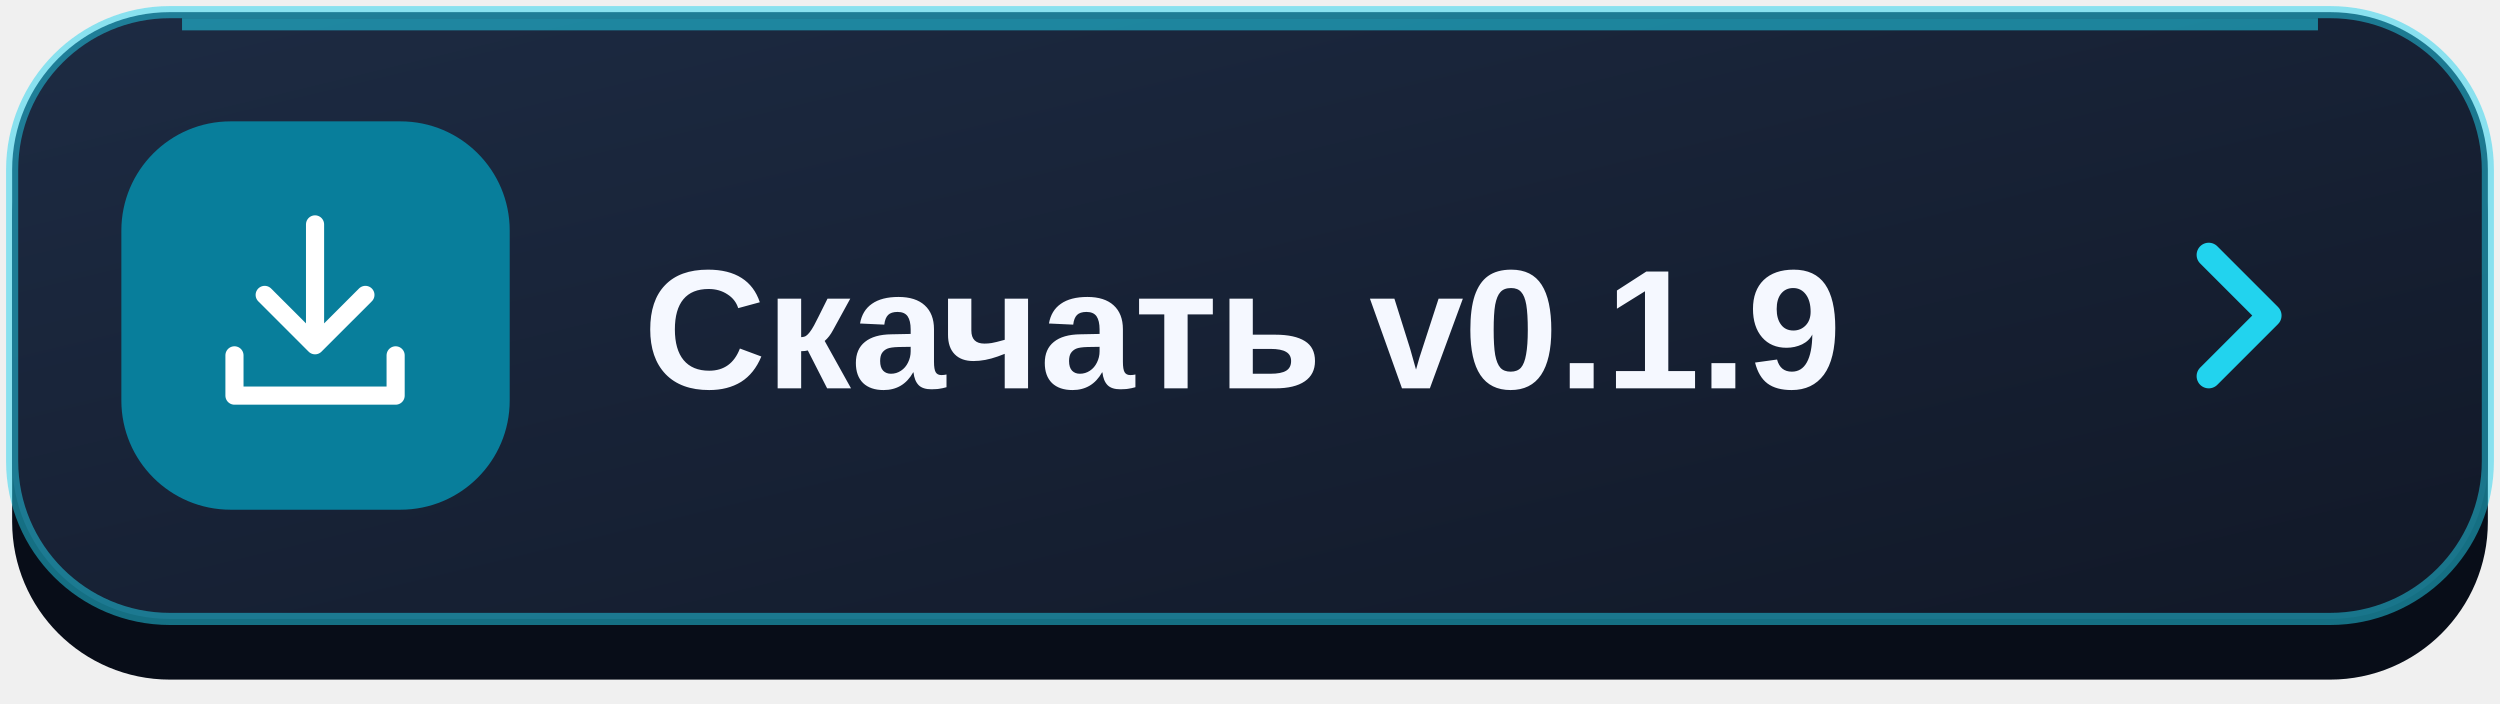
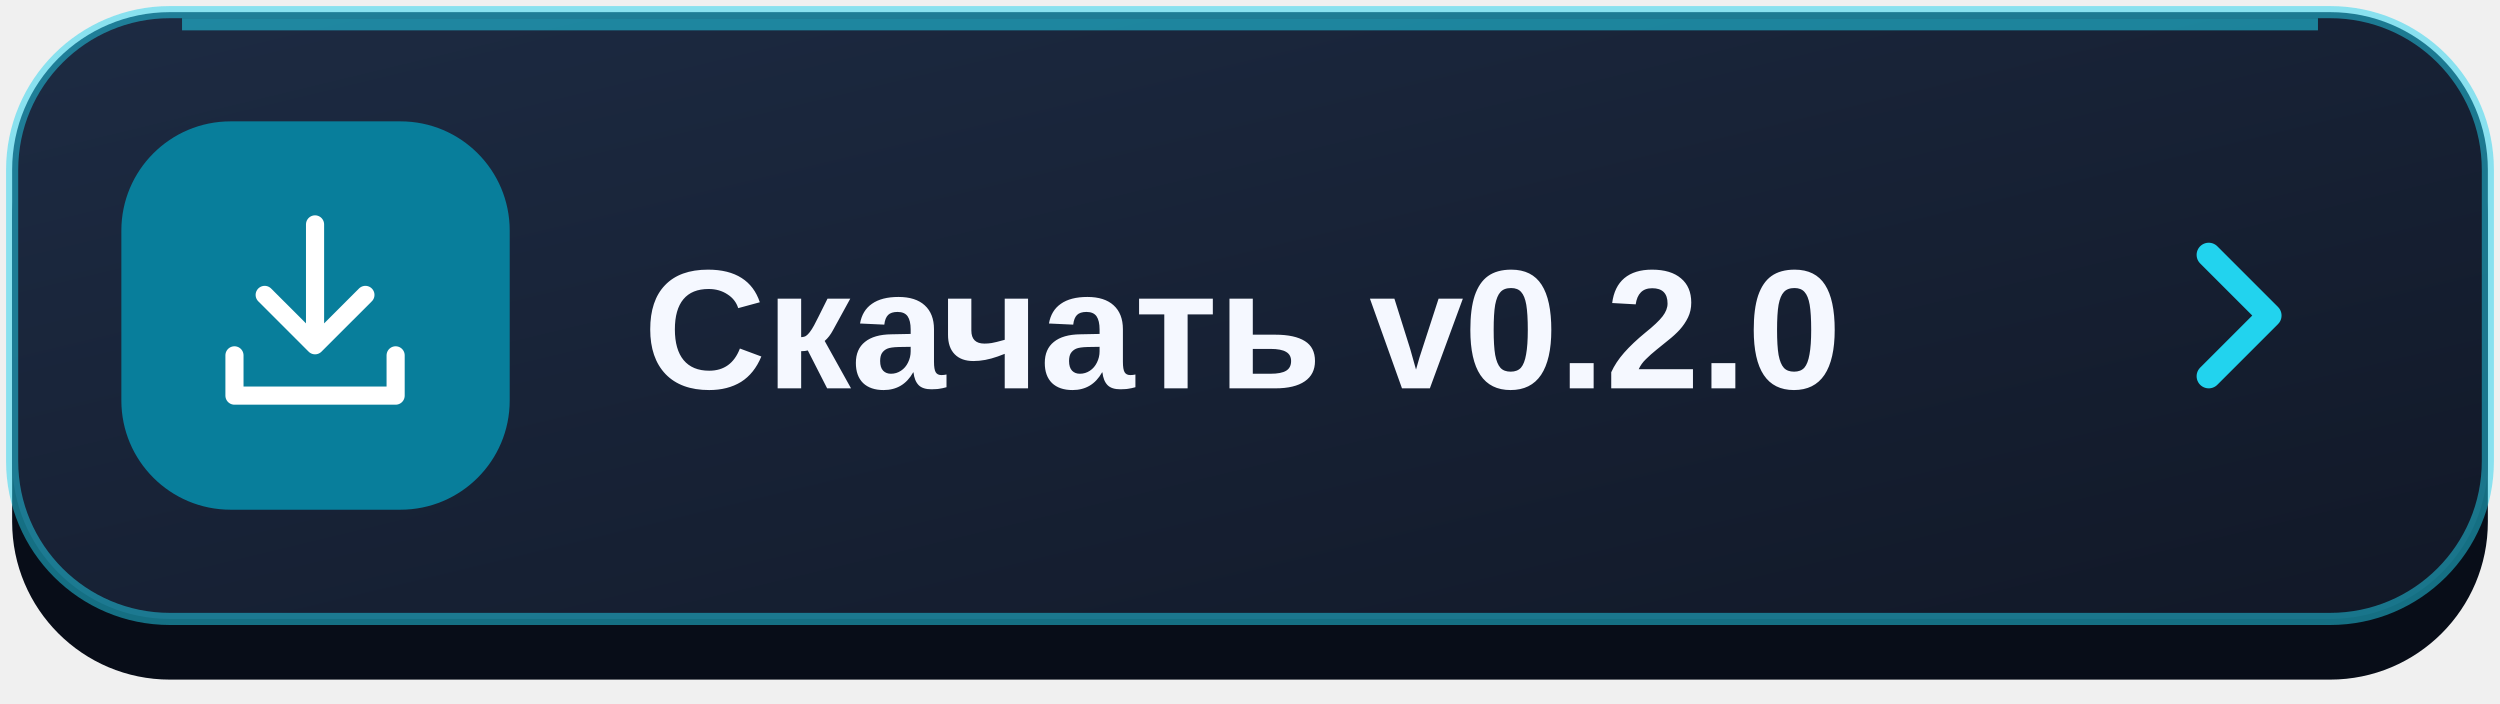
- <svg xmlns="http://www.w3.org/2000/svg" width="206" height="58" viewBox="0 0 206 58" role="img" aria-label="Скачать v0.1.9">
+ <svg xmlns="http://www.w3.org/2000/svg" width="206" height="58" viewBox="0 0 206 58" role="img" aria-label="Скачать v0.2.0">
  <defs>
    <linearGradient id="body" x2="1" y2="1">
      <stop stop-color="#1d2b43" />
      <stop offset="1" stop-color="#111827" />
    </linearGradient>
    <linearGradient id="accent">
      <stop stop-color="#087e9b" />
      <stop offset="1" stop-color="#22d3ee" />
    </linearGradient>
  </defs>
  <rect x="1" y="5" width="204" height="51" rx="13" fill="#080d18" />
  <rect x="1" y="1" width="204" height="50" rx="13" fill="url(#body)" stroke="#22d3ee" stroke-opacity=".5" />
  <path d="M15 2h176" stroke="#22d3ee" stroke-opacity=".55" />
  <rect x="10" y="10" width="32" height="32" rx="9" fill="#087e9b" />
  <g transform="translate(16 16) scale(.83)" fill="none" stroke="#fff" stroke-width="1.8" stroke-linecap="round" stroke-linejoin="round">
    <path d="M12 3v12m-5-5 5 5 5-5M4 16v4h16v-4" />
  </g>
-   <text x="53" y="32" fill="#f5f8ff" font-family="Arial,Helvetica,sans-serif" font-size="14" font-weight="700">Скачать v0.1.9</text>
+   <text x="53" y="32" fill="#f5f8ff" font-family="Arial,Helvetica,sans-serif" font-size="14" font-weight="700">Скачать v0.2.0</text>
  <path d="m182 21 5 5-5 5" fill="none" stroke="#22d3ee" stroke-width="2" stroke-linecap="round" stroke-linejoin="round" />
</svg>
